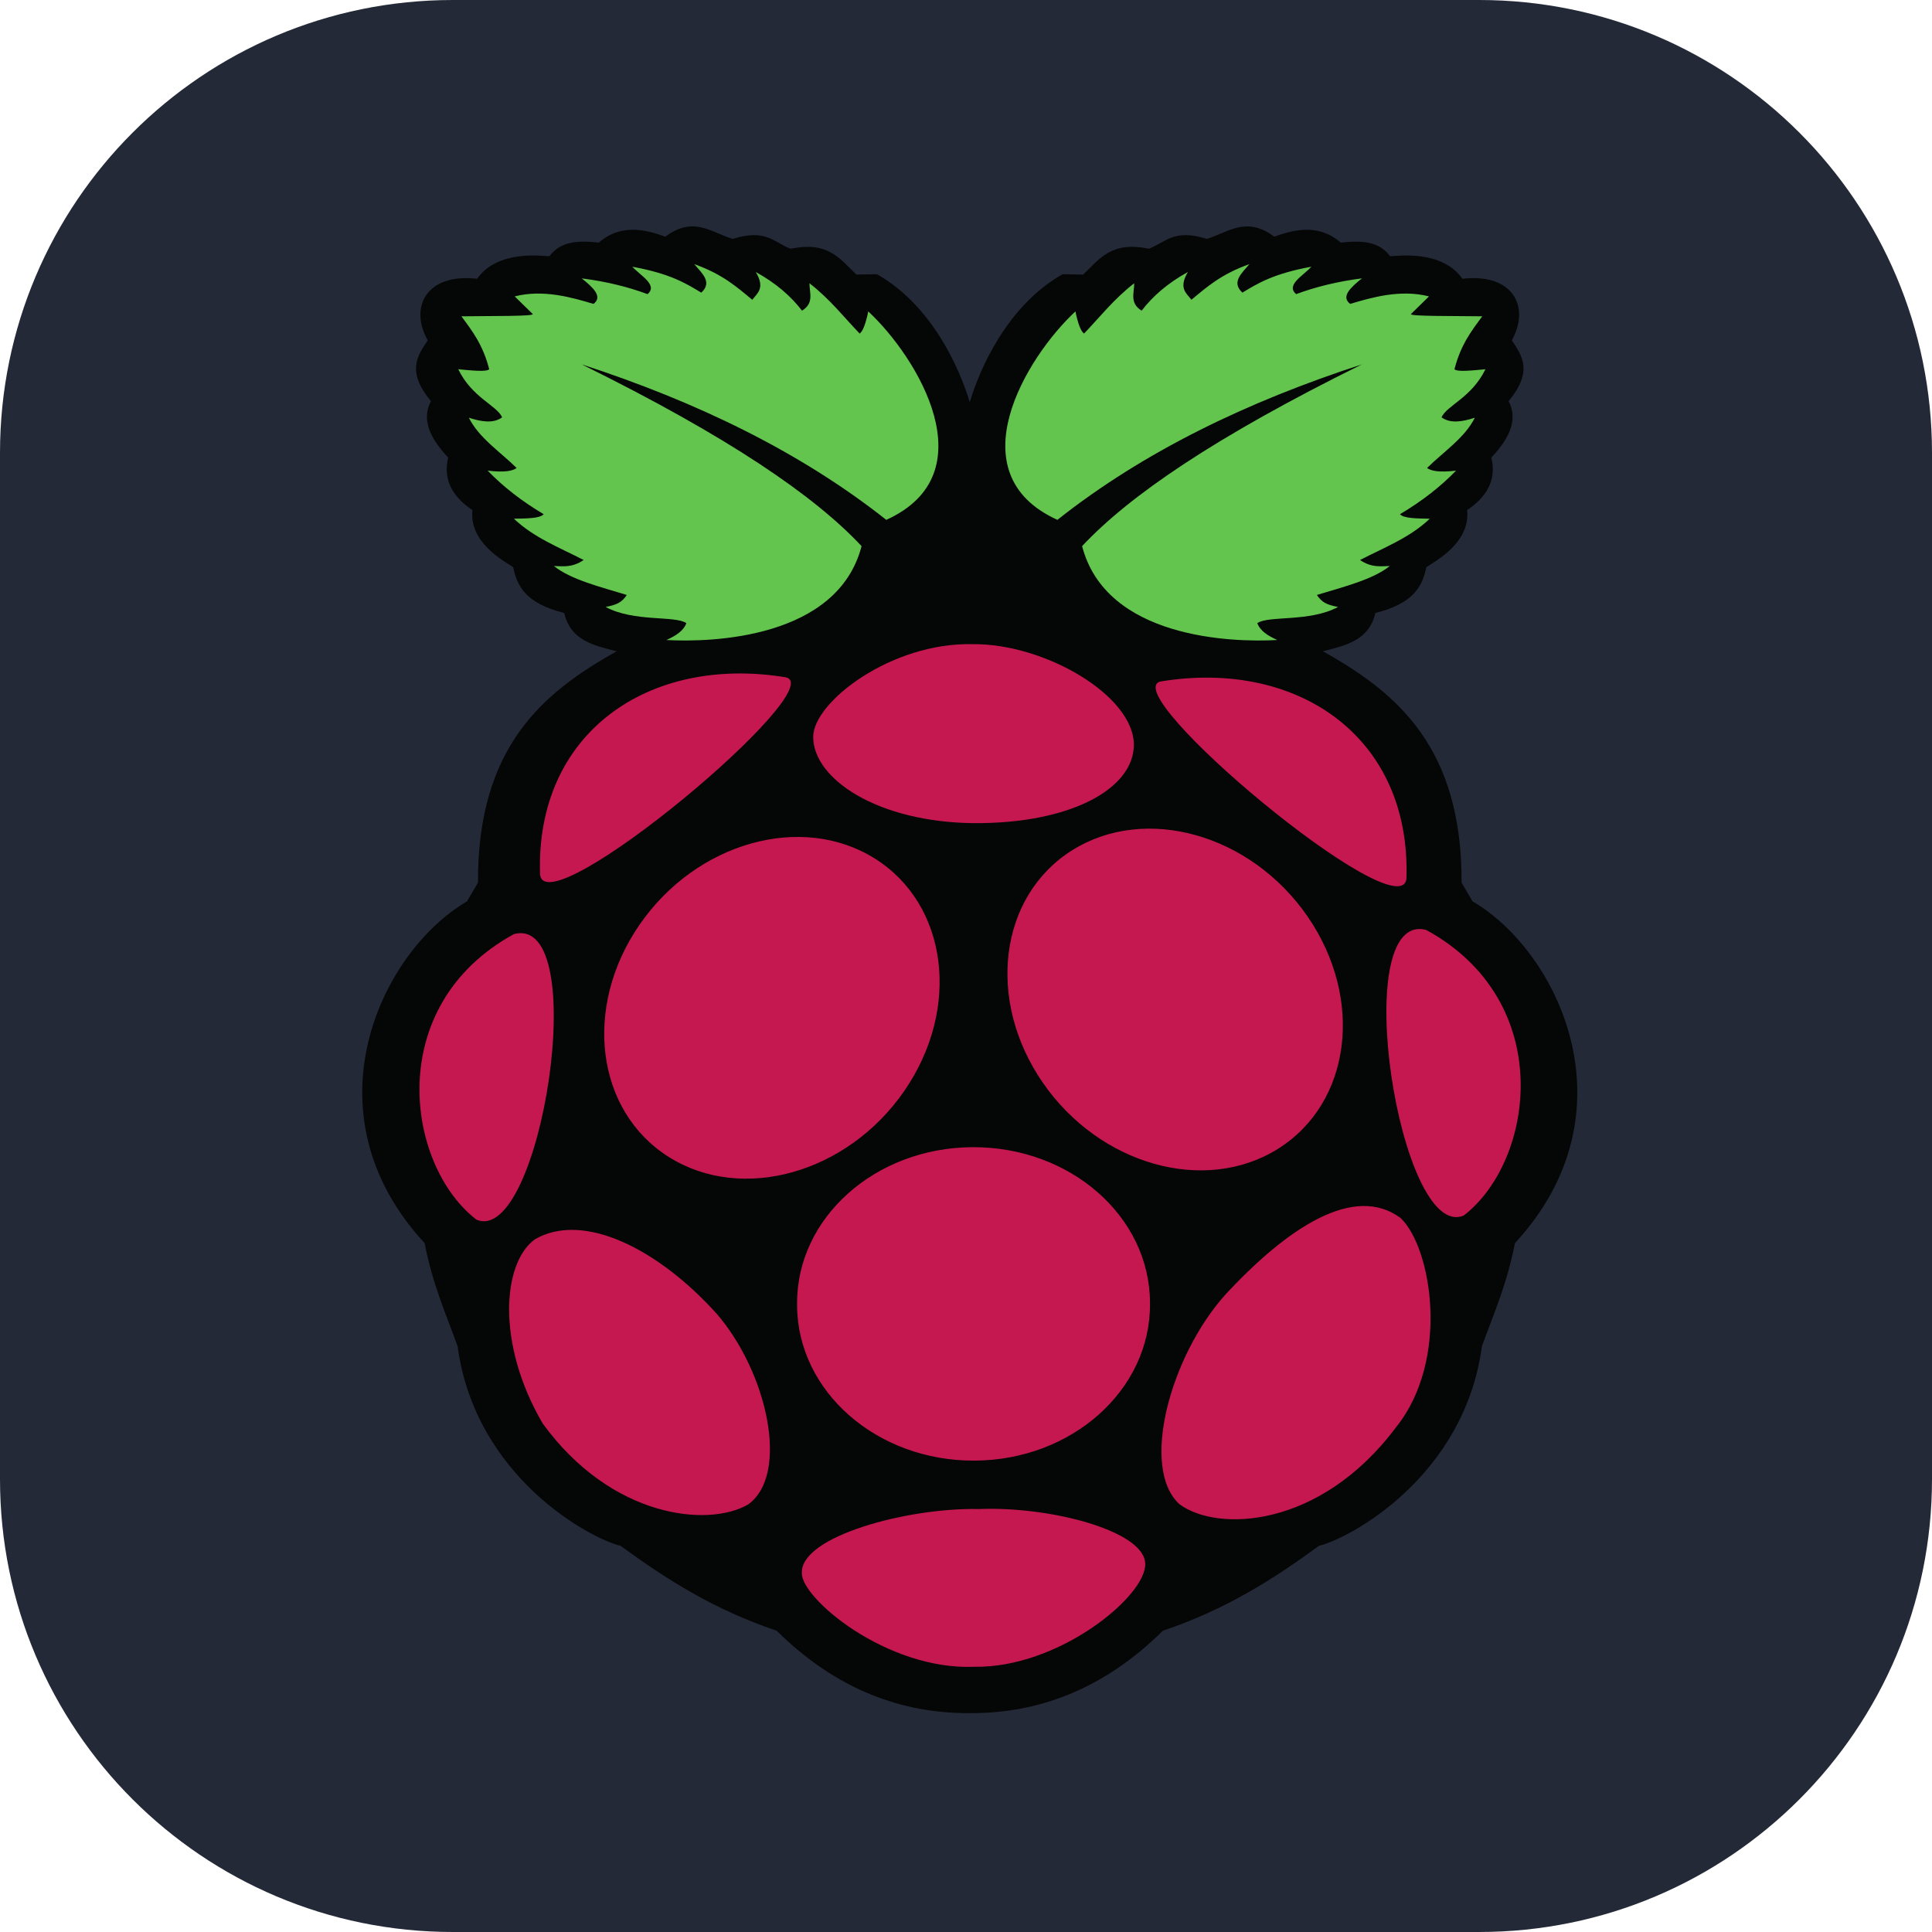
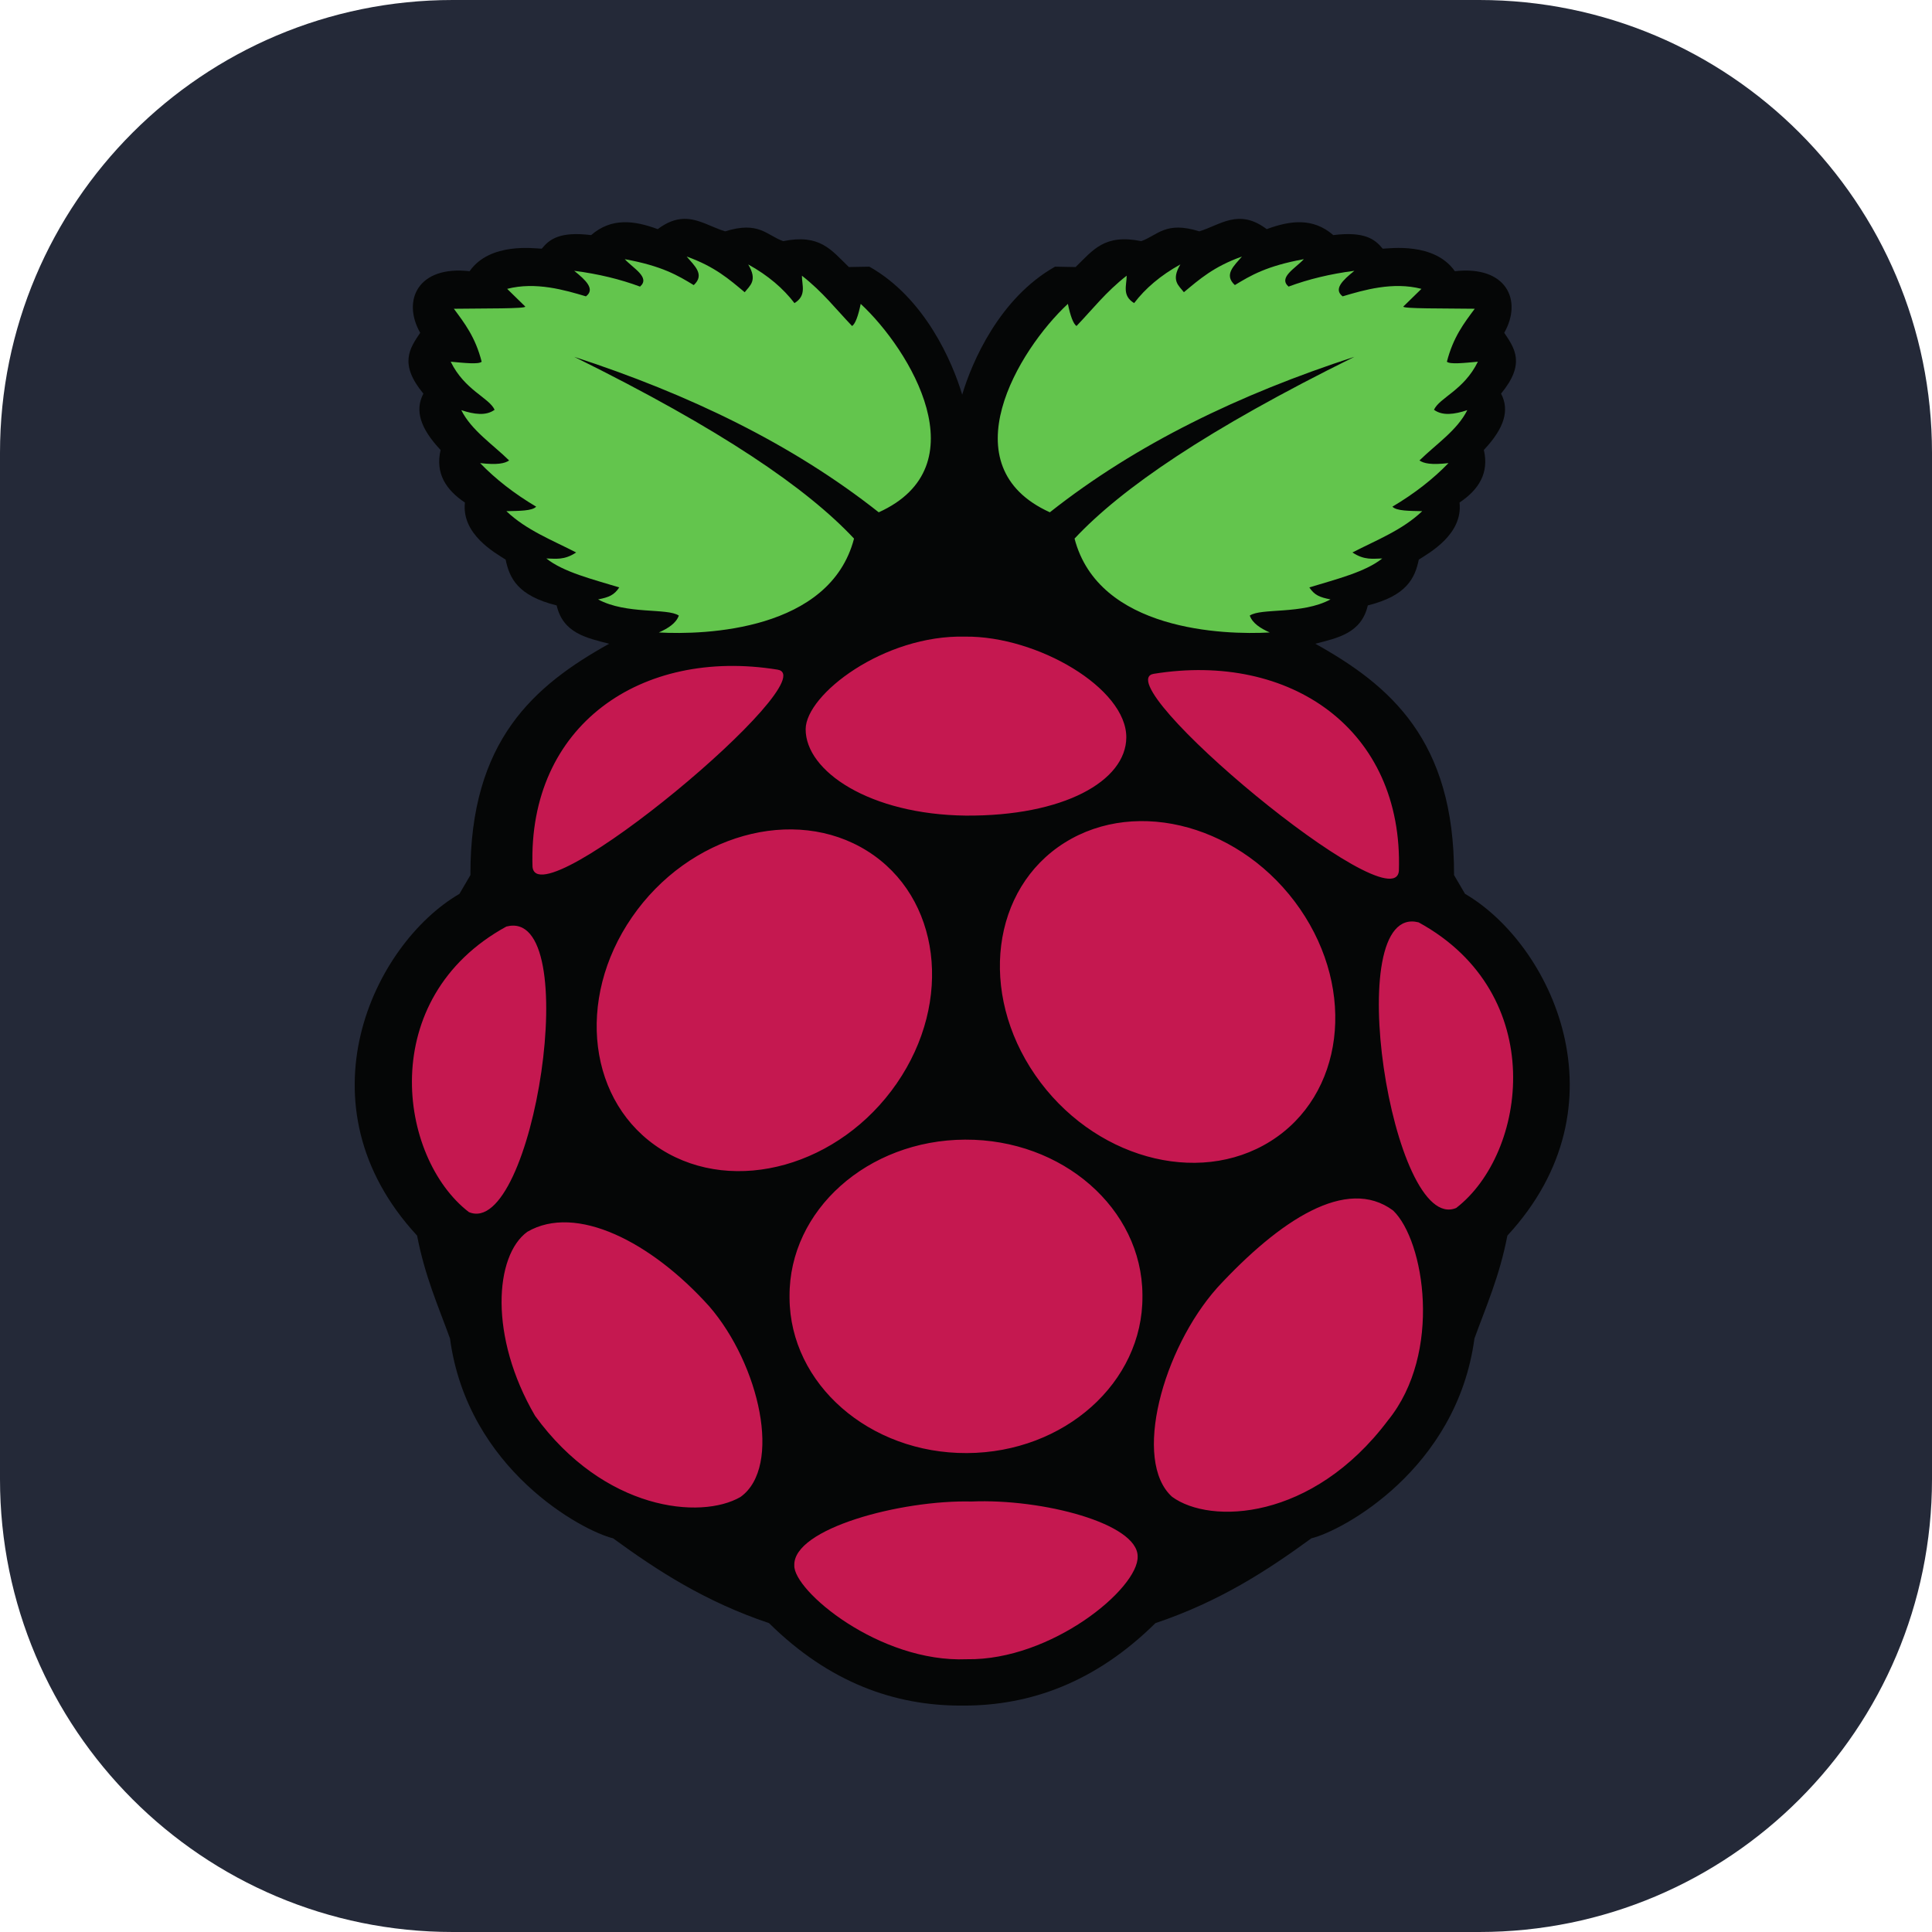
<svg xmlns="http://www.w3.org/2000/svg" width="256" height="256" viewBox="0 0 256 256" fill="none">
  <rect width="256" height="256" rx="60" fill="#242938" />
-   <path d="M 91.582 30.003 C 90.543 30.034 89.424 30.402 88.154 31.362 C 85.042 30.213 82.026 29.814 79.329 32.153 C 75.163 31.636 73.809 32.704 72.784 33.953 C 71.87 33.934 65.942 33.051 63.224 36.937 C 56.393 36.163 54.232 40.788 56.678 45.098 C 55.285 47.17 53.837 49.212 57.101 53.159 C 55.947 55.356 56.662 57.739 59.382 60.626 C 58.664 63.713 60.074 65.893 62.604 67.592 C 62.13 71.818 66.649 74.278 67.999 75.152 C 68.517 77.614 69.597 79.94 74.761 81.223 C 75.608 84.897 78.712 85.53 81.716 86.299 C 71.787 91.831 63.274 99.104 63.333 116.955 L 61.877 119.442 C 50.491 126.076 40.25 147.395 56.266 164.725 C 57.314 170.15 59.066 174.045 60.628 178.358 C 62.966 195.735 78.215 203.871 82.236 204.834 C 88.131 209.134 94.408 213.214 102.902 216.074 C 110.909 223.988 119.585 227.003 128.308 227 L 128.692 227 C 137.417 227.004 146.093 223.988 154.098 216.074 C 162.593 213.216 168.869 209.134 174.764 204.834 C 178.786 203.871 194.036 195.735 196.371 178.356 C 197.933 174.045 199.687 170.15 200.735 164.725 C 216.75 147.395 206.509 126.073 195.122 119.438 L 193.668 116.954 C 193.726 99.104 185.212 91.827 175.283 86.298 C 178.287 85.528 181.391 84.892 182.241 81.222 C 187.402 79.937 188.481 77.613 189 75.15 C 190.349 74.273 194.87 71.817 194.396 67.587 C 196.925 65.891 198.335 63.71 197.618 60.621 C 200.338 57.737 201.052 55.353 199.897 53.155 C 203.162 49.212 201.713 47.167 200.32 45.097 C 202.765 40.784 200.608 36.161 193.774 36.935 C 191.056 33.051 185.129 33.934 184.216 33.951 C 183.189 32.703 181.834 31.635 177.669 32.152 C 174.973 29.814 171.955 30.213 168.844 31.362 C 165.151 28.569 162.704 30.808 159.913 31.655 C 155.44 30.253 154.417 32.172 152.221 32.954 C 147.343 31.966 145.86 34.116 143.521 36.386 L 140.801 36.335 C 133.444 40.487 129.79 48.948 128.496 53.297 C 127.198 48.946 123.553 40.486 116.197 36.335 L 113.477 36.384 C 111.135 34.114 109.653 31.966 104.776 32.954 C 102.579 32.172 101.557 30.254 97.082 31.655 C 95.248 31.099 93.563 29.943 91.579 30.002 L 91.582 30.003" fill="#050606" />
-   <path d="M 77.082 48.281 C 96.601 57.92 107.946 65.722 114.164 72.366 C 110.981 84.591 94.373 85.148 88.299 84.805 C 89.544 84.251 90.581 83.586 90.949 82.567 C 89.425 81.53 84.023 82.458 80.25 80.426 C 81.699 80.138 82.377 79.858 83.055 78.835 C 79.49 77.745 75.652 76.806 73.394 75.001 C 74.613 75.018 75.75 75.264 77.342 74.205 C 74.149 72.557 70.743 71.252 68.098 68.732 C 69.744 68.694 71.526 68.715 72.044 68.135 C 69.122 66.402 66.657 64.472 64.618 62.364 C 66.928 62.63 67.902 62.401 68.462 62.013 C 66.252 59.847 63.457 58.017 62.124 55.347 C 63.839 55.913 65.408 56.13 66.539 55.296 C 65.787 53.674 62.574 52.717 60.721 48.928 C 62.527 49.094 64.442 49.305 64.823 48.928 C 63.987 45.656 62.55 43.816 61.139 41.913 C 65.002 41.857 70.856 41.925 70.591 41.611 L 68.201 39.275 C 71.976 38.3 75.838 39.432 78.642 40.269 C 79.9 39.318 78.62 38.116 77.085 36.884 C 80.292 37.295 83.189 38.003 85.807 38.976 C 87.208 37.765 84.9 36.555 83.783 35.342 C 88.738 36.244 90.838 37.509 92.923 38.778 C 94.438 37.386 93.01 36.206 91.99 34.996 C 95.725 36.321 97.649 38.034 99.677 39.723 C 100.364 38.833 101.42 38.182 100.144 36.04 C 102.795 37.505 104.793 39.232 106.271 41.165 C 107.912 40.163 107.249 38.793 107.259 37.532 C 110.016 39.681 111.764 41.966 113.908 44.201 C 114.336 43.901 114.714 42.879 115.049 41.265 C 121.625 47.378 130.919 62.778 117.437 68.883 C 105.964 59.818 92.261 53.226 77.077 48.281 L 77.08 48.281 M 180.464 48.281 C 160.947 57.922 149.599 65.72 143.383 72.366 C 146.568 84.591 163.176 85.148 169.247 84.805 C 168.003 84.251 166.967 83.586 166.6 82.567 C 168.123 81.53 173.527 82.458 177.298 80.426 C 175.849 80.138 175.17 79.858 174.494 78.835 C 178.057 77.745 181.896 76.806 184.154 75.001 C 182.935 75.018 181.796 75.264 180.205 74.205 C 183.398 72.557 186.804 71.252 189.452 68.732 C 187.8 68.694 186.022 68.715 185.504 68.135 C 188.427 66.402 190.892 64.472 192.932 62.364 C 190.621 62.63 189.647 62.401 189.087 62.013 C 191.296 59.847 194.091 58.017 195.424 55.347 C 193.709 55.913 192.141 56.13 191.009 55.296 C 191.76 53.674 194.974 52.717 196.827 48.928 C 195.019 49.094 193.106 49.305 192.722 48.928 C 193.563 45.656 194.998 43.815 196.41 41.911 C 192.547 41.856 186.692 41.923 186.957 41.611 L 189.349 39.275 C 185.572 38.299 181.71 39.43 178.908 40.267 C 177.648 39.316 178.932 38.114 180.464 36.883 C 177.26 37.294 174.36 38.002 171.742 38.975 C 170.341 37.763 172.65 36.554 173.766 35.341 C 168.811 36.243 166.713 37.508 164.625 38.774 C 163.112 37.385 164.54 36.204 165.559 34.995 C 161.823 36.32 159.899 38.033 157.873 39.719 C 157.187 38.831 156.129 38.18 157.406 36.036 C 154.754 37.503 152.755 39.228 151.277 41.163 C 149.636 40.161 150.3 38.791 150.289 37.531 C 147.535 39.679 145.784 41.966 143.642 44.2 C 143.212 43.9 142.834 42.878 142.5 41.263 C 135.923 47.376 126.63 62.776 140.111 68.882 C 151.58 59.812 165.279 53.223 180.467 48.28 L 180.464 48.28" fill="#63c54d" />
-   <path d="M 152.379 172.774 C 152.447 184.182 142.034 193.48 129.122 193.541 C 116.209 193.601 105.687 184.402 105.618 172.992 L 105.618 172.774 C 105.549 161.365 115.962 152.067 128.874 152.007 C 141.788 151.947 152.31 161.146 152.379 172.555 L 152.379 172.772 M 115.925 113.763 C 125.611 119.844 127.357 133.629 119.825 144.552 C 112.29 155.475 98.331 159.401 88.642 153.319 C 78.956 147.238 77.209 133.451 84.743 122.53 C 92.276 111.605 106.236 107.681 115.925 113.763 M 142.072 112.661 C 132.384 118.744 130.638 132.527 138.172 143.452 C 145.706 154.373 159.666 158.301 169.352 152.217 C 179.042 146.136 180.786 132.351 173.253 121.428 C 165.718 110.507 151.76 106.58 142.072 112.663 M 68.105 123.769 C 78.563 121.081 71.635 165.229 63.127 161.608 C 53.764 154.393 50.748 133.265 68.103 123.769 M 188.978 123.219 C 178.517 120.534 185.445 164.682 193.957 161.06 C 203.318 153.844 206.332 132.715 188.978 123.219 M 153.897 90.281 C 171.948 87.36 186.966 97.634 186.36 116.389 C 185.766 123.578 147.246 91.35 153.897 90.279 M 104.025 89.73 C 85.972 86.809 70.953 97.086 71.56 115.839 C 72.154 123.028 110.675 90.799 104.025 89.73 M 128.891 85.356 C 118.12 85.088 107.781 93.019 107.754 97.615 C 107.726 103.205 116.272 108.926 128.967 109.072 C 141.928 109.16 150.199 104.492 150.241 98.725 C 150.288 92.191 138.451 85.256 128.891 85.356 M 129.724 199.957 C 139.117 199.563 151.722 202.855 151.745 207.221 C 151.902 211.461 140.315 221.041 129.101 220.857 C 117.488 221.338 106.1 211.742 106.25 208.417 C 106.075 203.54 120.392 199.734 129.724 199.957 M 94.964 174.078 C 101.65 181.798 104.697 195.36 99.119 199.357 C 93.84 202.41 81.017 201.153 71.902 188.608 C 65.758 178.084 66.551 167.372 70.866 164.224 C 77.319 160.458 87.29 165.546 94.962 174.078 M 162.293 171.63 C 155.056 179.752 151.027 194.561 156.305 199.331 C 161.351 203.038 174.899 202.519 184.908 189.214 C 192.175 180.278 189.739 165.357 185.589 161.394 C 179.423 156.823 170.572 162.672 162.292 171.627 L 162.292 171.63" fill="#c51850" />
+   <path d="M90.582 29.003C89.543 29.034 88.424 29.402 87.154 30.362C84.042 29.213 81.026 28.814 78.329 31.153C74.163 30.636 72.809 31.704 71.784 32.953C70.87 32.934 64.942 32.051 62.224 35.937C55.393 35.163 53.232 39.788 55.678 44.098C54.285 46.17 52.837 48.212 56.101 52.159C54.947 54.356 55.662 56.739 58.382 59.626C57.664 62.713 59.074 64.893 61.604 66.592C61.13 70.818 65.649 73.278 66.999 74.152C67.517 76.614 68.597 78.94 73.761 80.223C74.608 83.897 77.712 84.53 80.716 85.299C70.787 90.831 62.274 98.104 62.333 115.955L60.877 118.442C49.491 125.076 39.25 146.395 55.266 163.725C56.314 169.15 58.066 173.045 59.628 177.358C61.966 194.735 77.215 202.871 81.236 203.834C87.131 208.134 93.408 212.214 101.902 215.074C109.909 222.988 118.585 226.003 127.308 226H127.692C136.417 226.004 145.093 222.988 153.098 215.074C161.593 212.216 167.869 208.134 173.764 203.834C177.786 202.871 193.036 194.735 195.371 177.356C196.933 173.045 198.687 169.15 199.735 163.725C215.75 146.395 205.509 125.073 194.122 118.438L192.668 115.954C192.726 98.104 184.212 90.827 174.283 85.298C177.287 84.528 180.391 83.892 181.241 80.222C186.402 78.937 187.481 76.613 188 74.15C189.349 73.273 193.87 70.817 193.396 66.587C195.925 64.891 197.335 62.71 196.618 59.621C199.338 56.737 200.052 54.353 198.897 52.155C202.162 48.212 200.713 46.167 199.32 44.097C201.765 39.784 199.608 35.161 192.774 35.935C190.056 32.051 184.129 32.934 183.216 32.951C182.189 31.703 180.834 30.635 176.669 31.152C173.973 28.814 170.955 29.213 167.844 30.362C164.151 27.569 161.704 29.808 158.913 30.655C154.44 29.253 153.417 31.172 151.221 31.954C146.343 30.966 144.86 33.116 142.521 35.386L139.801 35.335C132.444 39.487 128.79 47.948 127.496 52.297C126.198 47.946 122.553 39.486 115.197 35.335L112.477 35.384C110.135 33.114 108.653 30.966 103.776 31.954C101.579 31.172 100.557 29.254 96.082 30.655C94.248 30.099 92.563 28.943 90.579 29.002L90.582 29.003Z" fill="#050606" />
+   <path d="M76.082 47.281C95.601 56.92 106.946 64.722 113.164 71.366C109.981 83.591 93.373 84.148 87.299 83.805C88.544 83.251 89.581 82.586 89.949 81.567C88.425 80.53 83.023 81.458 79.25 79.426C80.699 79.138 81.377 78.858 82.055 77.835C78.49 76.745 74.652 75.806 72.394 74.001C73.613 74.018 74.75 74.264 76.342 73.205C73.149 71.557 69.743 70.252 67.098 67.732C68.744 67.694 70.526 67.715 71.044 67.135C68.122 65.402 65.657 63.472 63.618 61.364C65.928 61.63 66.902 61.401 67.462 61.013C65.252 58.847 62.457 57.017 61.124 54.347C62.839 54.913 64.408 55.13 65.539 54.296C64.787 52.674 61.574 51.717 59.721 47.928C61.527 48.094 63.442 48.305 63.823 47.928C62.987 44.656 61.55 42.816 60.139 40.913C64.002 40.857 69.856 40.925 69.591 40.611L67.201 38.275C70.976 37.3 74.838 38.432 77.642 39.269C78.9 38.318 77.62 37.116 76.085 35.884C79.292 36.295 82.189 37.003 84.807 37.976C86.208 36.765 83.9 35.555 82.783 34.342C87.738 35.244 89.838 36.509 91.923 37.778C93.438 36.386 92.01 35.206 90.99 33.996C94.725 35.321 96.649 37.034 98.677 38.723C99.364 37.833 100.42 37.182 99.144 35.04C101.795 36.505 103.793 38.232 105.271 40.165C106.912 39.163 106.249 37.793 106.259 36.532C109.016 38.681 110.764 40.966 112.908 43.201C113.336 42.901 113.714 41.879 114.049 40.265C120.625 46.378 129.919 61.778 116.437 67.883C104.964 58.818 91.261 52.226 76.077 47.281H76.08H76.082ZM179.464 47.281C159.947 56.922 148.599 64.72 142.383 71.366C145.568 83.591 162.176 84.148 168.247 83.805C167.003 83.251 165.967 82.586 165.6 81.567C167.123 80.53 172.527 81.458 176.298 79.426C174.849 79.138 174.17 78.858 173.494 77.835C177.057 76.745 180.896 75.806 183.154 74.001C181.935 74.018 180.796 74.264 179.205 73.205C182.398 71.557 185.804 70.252 188.452 67.732C186.8 67.694 185.022 67.715 184.504 67.135C187.427 65.402 189.892 63.472 191.932 61.364C189.621 61.63 188.647 61.401 188.087 61.013C190.296 58.847 193.091 57.017 194.424 54.347C192.709 54.913 191.141 55.13 190.009 54.296C190.76 52.674 193.974 51.717 195.827 47.928C194.019 48.094 192.106 48.305 191.722 47.928C192.563 44.656 193.998 42.815 195.41 40.911C191.547 40.856 185.692 40.923 185.957 40.611L188.349 38.275C184.572 37.299 180.71 38.43 177.908 39.267C176.648 38.316 177.932 37.114 179.464 35.883C176.26 36.294 173.36 37.002 170.742 37.975C169.341 36.763 171.65 35.554 172.766 34.341C167.811 35.243 165.713 36.508 163.625 37.774C162.112 36.385 163.54 35.204 164.559 33.995C160.823 35.32 158.899 37.033 156.873 38.719C156.187 37.831 155.129 37.18 156.406 35.036C153.754 36.503 151.755 38.228 150.277 40.163C148.636 39.161 149.3 37.791 149.289 36.531C146.535 38.679 144.784 40.966 142.642 43.2C142.212 42.9 141.834 41.878 141.5 40.263C134.923 46.376 125.63 61.776 139.111 67.882C150.58 58.812 164.279 52.223 179.467 47.28H179.464" fill="#63C54D" />
+   <path d="M151.379 171.774C151.447 183.182 141.034 192.48 128.122 192.541C115.209 192.601 104.687 183.402 104.618 171.992V171.774C104.549 160.365 114.962 151.067 127.874 151.007C140.788 150.947 151.31 160.146 151.379 171.555V171.772V171.774ZM114.925 112.763C124.611 118.844 126.357 132.629 118.825 143.552C111.29 154.475 97.331 158.401 87.642 152.319C77.956 146.238 76.209 132.451 83.743 121.53C91.276 110.605 105.236 106.681 114.925 112.763ZM141.072 111.661C131.384 117.744 129.638 131.527 137.172 142.452C144.706 153.373 158.666 157.301 168.352 151.217C178.042 145.136 179.786 131.351 172.253 120.428C164.718 109.507 150.76 105.58 141.072 111.663V111.661ZM67.105 122.769C77.563 120.081 70.635 164.229 62.127 160.608C52.764 153.393 49.748 132.265 67.103 122.769H67.105ZM187.978 122.219C177.517 119.534 184.445 163.682 192.957 160.06C202.318 152.844 205.332 131.715 187.978 122.219ZM152.897 89.281C170.948 86.36 185.966 96.634 185.36 115.389C184.766 122.578 146.246 90.35 152.897 89.279V89.281ZM103.025 88.73C84.972 85.809 69.953 96.086 70.56 114.839C71.154 122.028 109.675 89.799 103.025 88.73ZM127.891 84.356C117.12 84.088 106.781 92.019 106.754 96.615C106.726 102.205 115.272 107.926 127.967 108.072C140.928 108.16 149.199 103.492 149.241 97.725C149.288 91.191 137.451 84.256 127.891 84.356ZM128.724 198.957C138.117 198.563 150.722 201.855 150.745 206.221C150.902 210.461 139.315 220.041 128.101 219.857C116.488 220.338 105.1 210.742 105.25 207.417C105.075 202.54 119.392 198.734 128.724 198.957ZM93.964 173.078C100.65 180.798 103.697 194.36 98.119 198.357C92.84 201.41 80.017 200.153 70.902 187.608C64.758 177.084 65.551 166.372 69.866 163.224C76.319 159.458 86.29 164.546 93.962 173.078H93.964ZM161.293 170.63C154.056 178.752 150.027 193.561 155.305 198.331C160.351 202.038 173.899 201.519 183.908 188.214C191.175 179.278 188.739 164.357 184.589 160.394C178.423 155.823 169.572 161.672 161.292 170.627V170.63" fill="#C51850" />
</svg>
